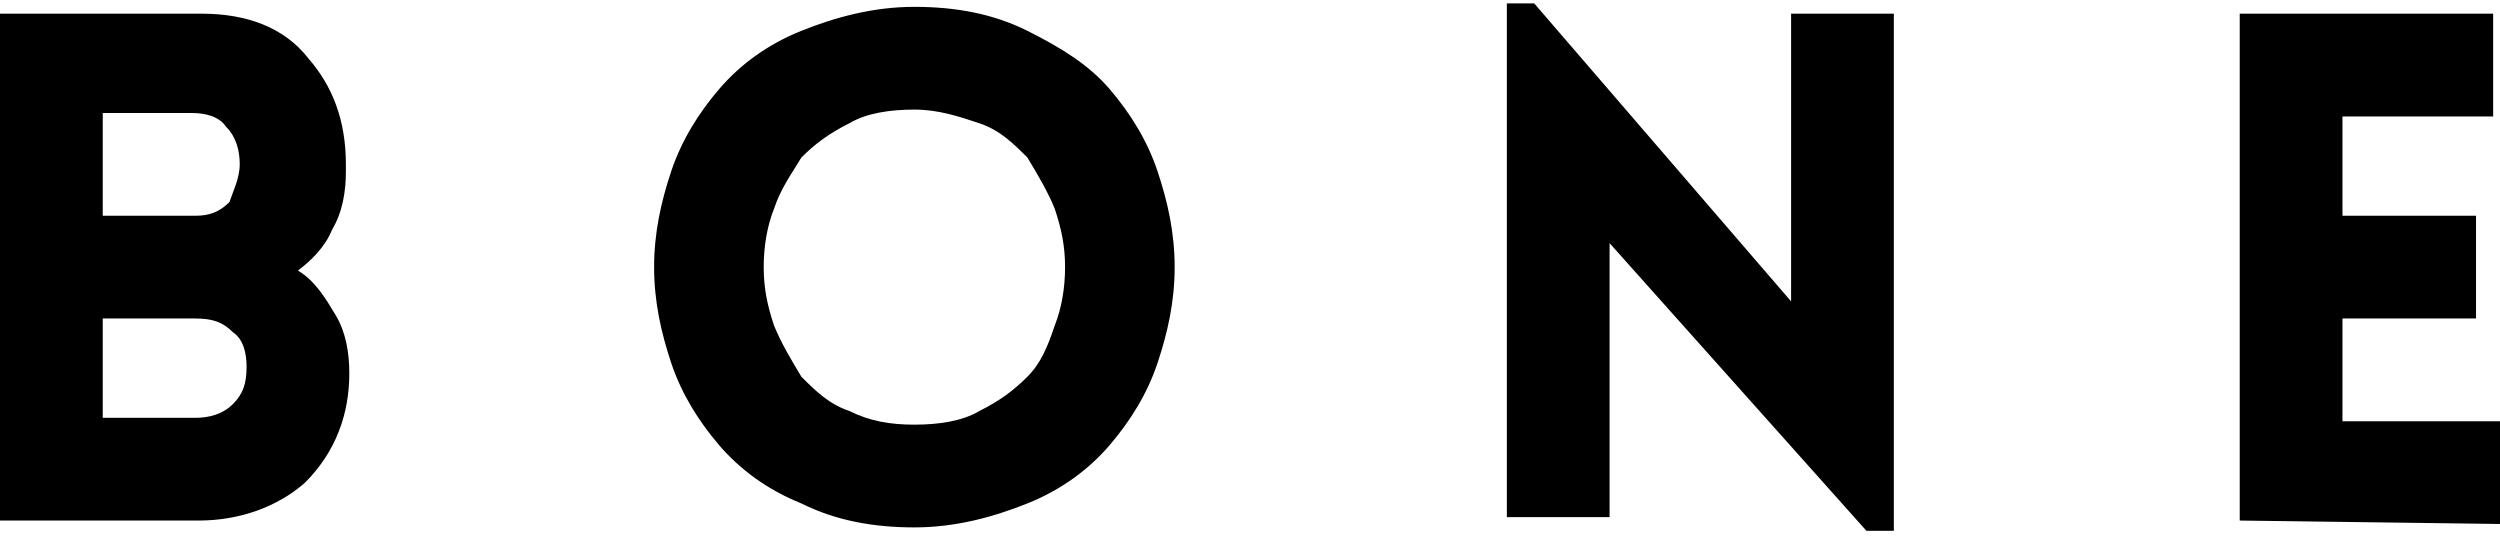
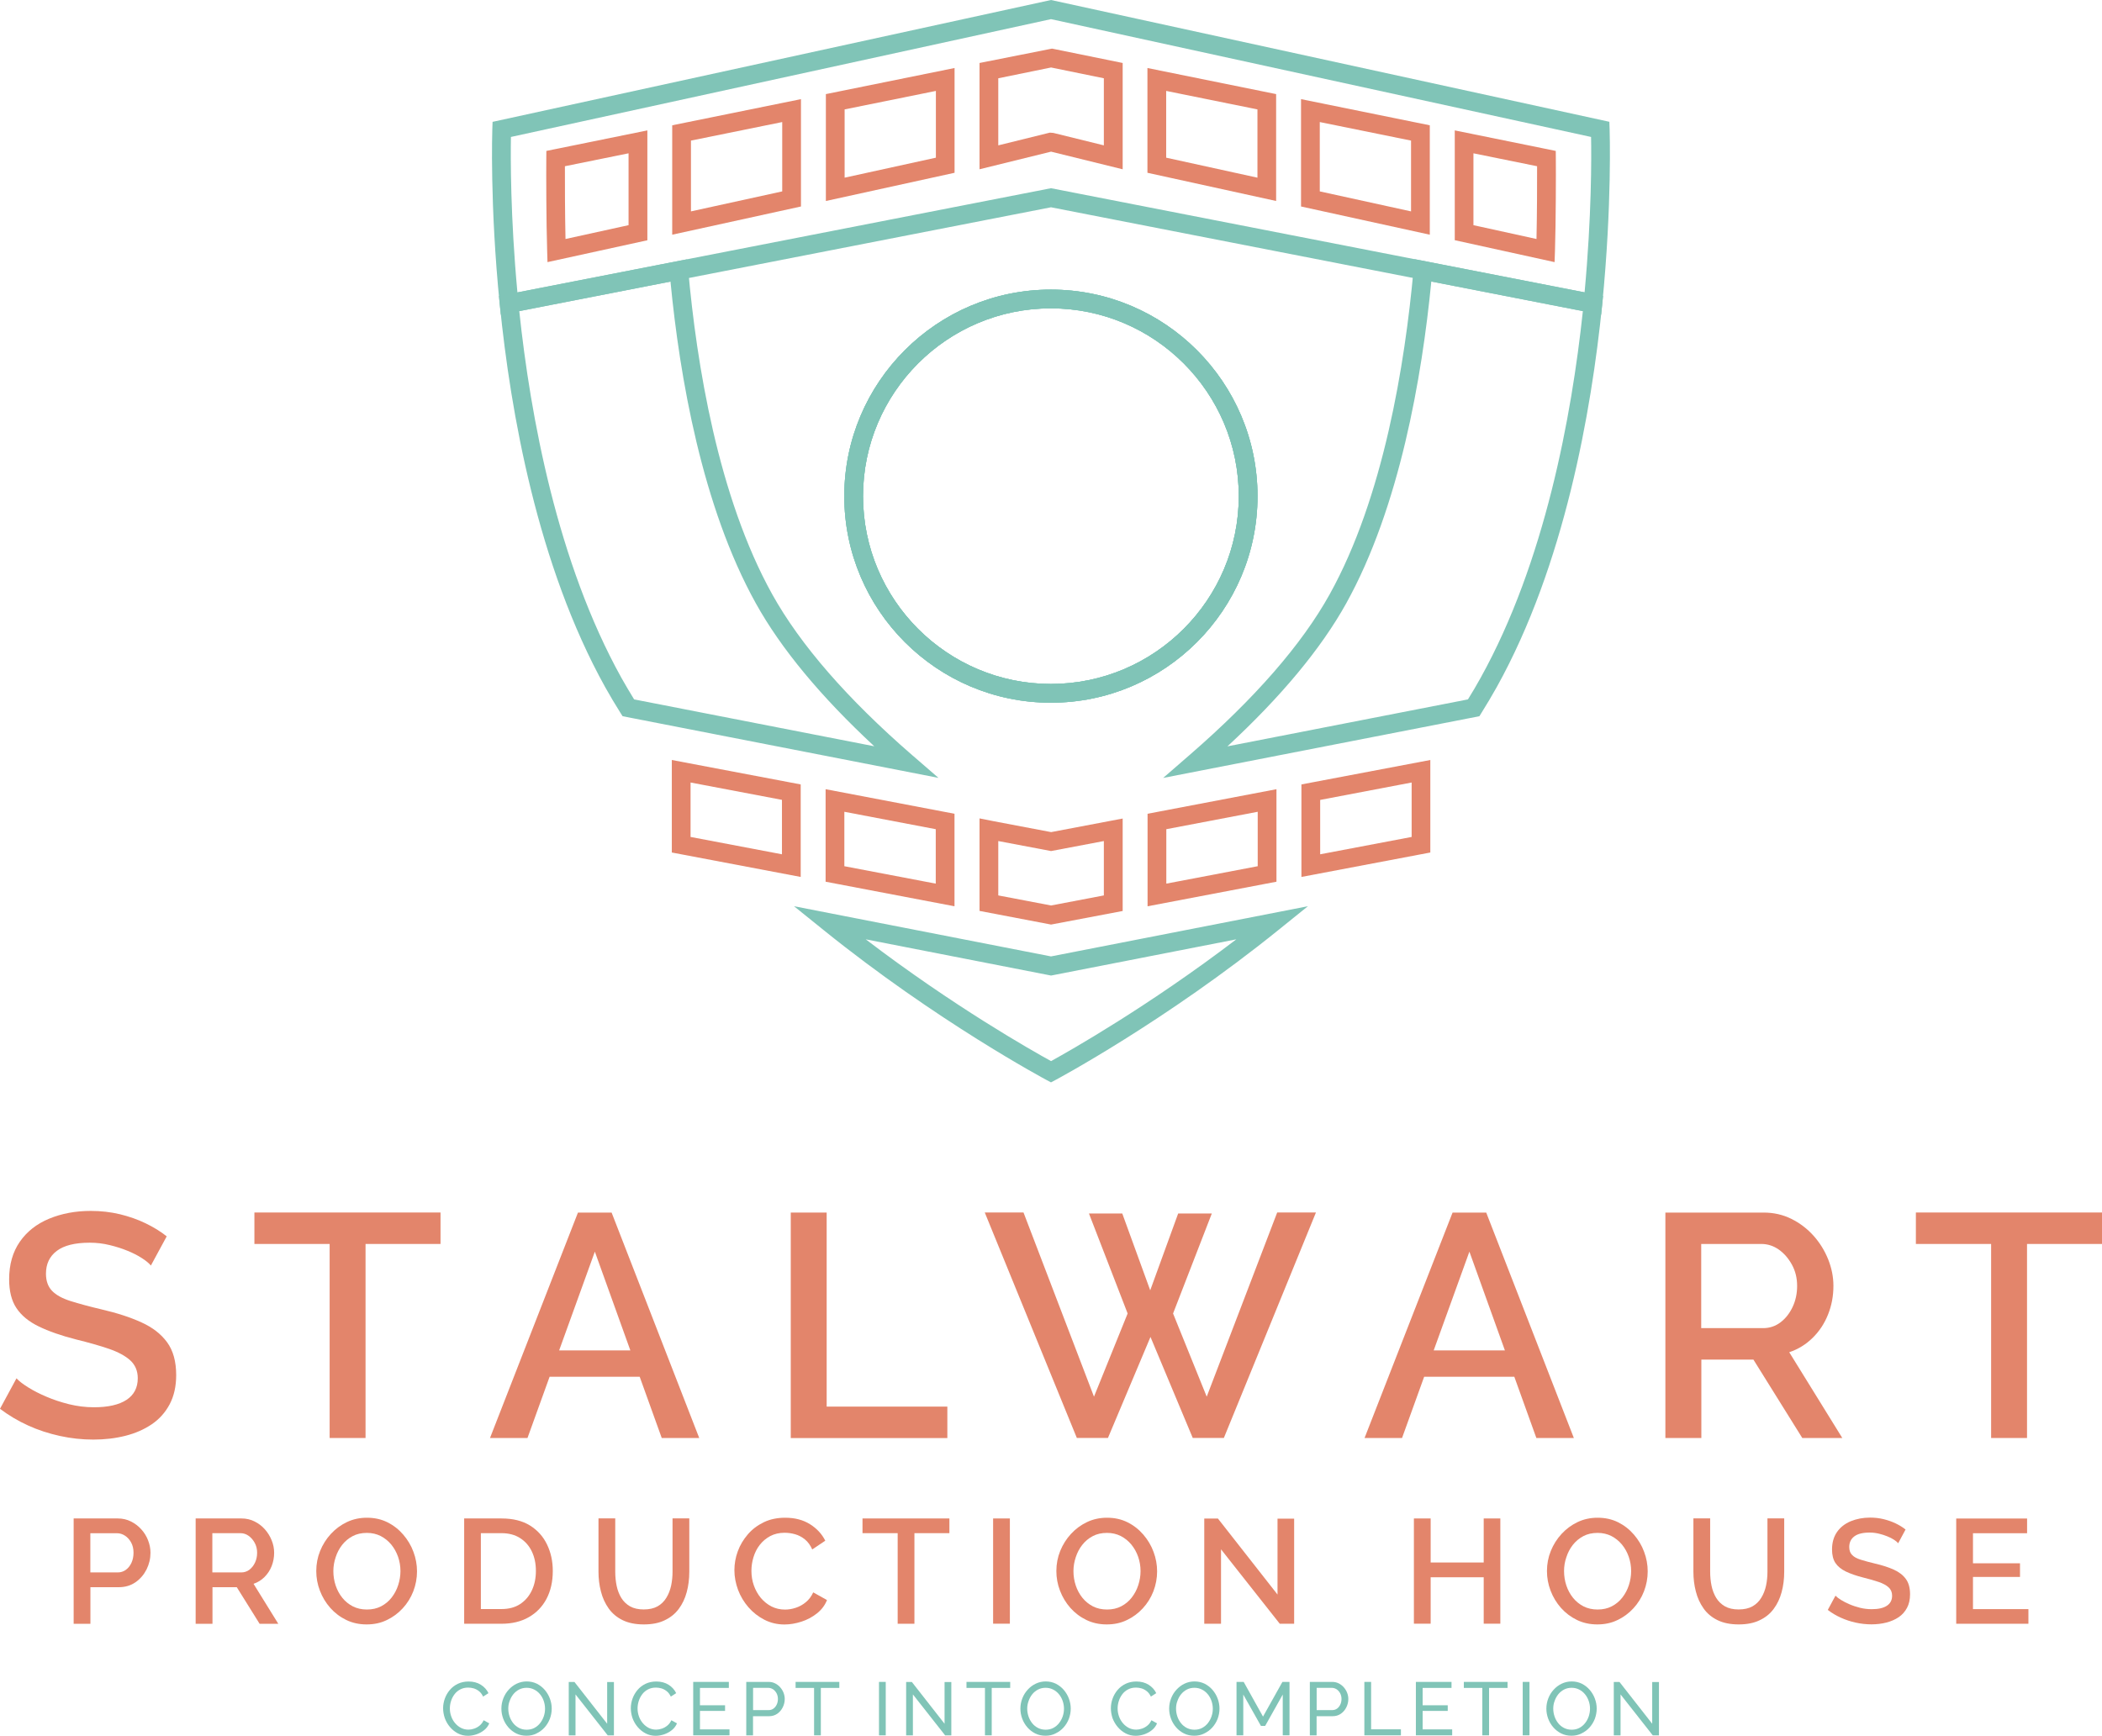
- <svg xmlns="http://www.w3.org/2000/svg" version="1.1" id="Layer_1" x="0px" y="0px" viewBox="0 0 73 15.8" style="enable-background:new 0 0 73 15.8;" xml:space="preserve">
+ <svg xmlns="http://www.w3.org/2000/svg" version="1.1" id="Layer_1" x="0px" y="0px" viewBox="0 0 317.36 262.1" style="enable-background:new 0 0 317.36 262.1;" xml:space="preserve">
  <style type="text/css">
- 	.st0{fill-opacity:0;}
- 	.st1{fill:#000;}
+ 	.st0{fill:#26294C;}
+ 	.st1{fill:#FEB400;}
+ 	.st2{fill:#98C100;}
+ 	.st3{fill:#46BABA;}
+ 	.st4{fill:#E3856B;}
+ 	.st5{fill:#80C4B7;}
</style>
-   <path class="st0" d="M0-17.2h73v50H0V-17.2z" />
-   <path class="st1" d="M0,15.2V0.4h5.9c1.3,0,2.4,0.4,3.1,1.3c0.7,0.8,1.1,1.8,1.1,3.1V5c0,0.6-0.1,1.2-0.4,1.7  c-0.2,0.5-0.6,0.9-1,1.2c0.5,0.3,0.8,0.8,1.1,1.3s0.4,1.1,0.4,1.7c0,1.2-0.4,2.3-1.3,3.2c-0.8,0.7-1.9,1.1-3.1,1.1H0z M3,6.3h2.7  c0.4,0,0.7-0.1,1-0.4C6.8,5.6,7,5.2,7,4.8S6.9,4,6.6,3.7C6.4,3.4,6,3.3,5.6,3.3H3V6.3z M3,12.2h2.7c0.4,0,0.8-0.1,1.1-0.4  s0.4-0.6,0.4-1.1c0-0.4-0.1-0.8-0.4-1C6.5,9.4,6.2,9.3,5.7,9.3H3V12.2z M19.6,10.6c-0.3-0.9-0.5-1.8-0.5-2.8s0.2-1.9,0.5-2.8  s0.8-1.7,1.4-2.4c0.6-0.7,1.4-1.3,2.4-1.7c1-0.4,2.1-0.7,3.3-0.7c1.2,0,2.3,0.2,3.3,0.7s1.8,1,2.4,1.7C33,3.3,33.5,4.1,33.8,5  c0.3,0.9,0.5,1.8,0.5,2.8s-0.2,1.9-0.5,2.8S33,12.3,32.4,13c-0.6,0.7-1.4,1.3-2.4,1.7c-1,0.4-2.1,0.7-3.3,0.7  c-1.2,0-2.3-0.2-3.3-0.7c-1-0.4-1.8-1-2.4-1.7S19.9,11.5,19.6,10.6z M22.6,6.1c-0.2,0.5-0.3,1.1-0.3,1.7s0.1,1.1,0.3,1.7  c0.2,0.5,0.5,1,0.8,1.5c0.4,0.4,0.8,0.8,1.4,1c0.6,0.3,1.2,0.4,1.9,0.4s1.4-0.1,1.9-0.4c0.6-0.3,1-0.6,1.4-1s0.6-0.9,0.8-1.5  C31,9,31.1,8.4,31.1,7.8S31,6.7,30.8,6.1c-0.2-0.5-0.5-1-0.8-1.5c-0.4-0.4-0.8-0.8-1.4-1s-1.2-0.4-1.9-0.4s-1.4,0.1-1.9,0.4  c-0.6,0.3-1,0.6-1.4,1C23.1,5.1,22.8,5.5,22.6,6.1z M44,15.2V0.1h0.8l7.5,8.7V0.4h3v15.1h-0.8L47,7.1v8h-3V15.2z M65.4,15.2V0.4h7.4  v3h-4.4v2.9h3.9v3h-3.9v3H73v3L65.4,15.2L65.4,15.2z" />
+   <g>
+     <g>
+       <g>
+         <g>
+           <path class="st4" d="M158.69,139.61l-10.8-2.06v-13.97l2.22,0.44l8.59,1.63l10.8-2.05v13.96L158.69,139.61z M150.72,135.21      l7.97,1.52l7.97-1.52v-8.21l-7.97,1.51l-7.97-1.51V135.21z" />
+         </g>
+         <g>
+           <path class="st5" d="M158.66,106.11c-17.2,0-31.19-13.99-31.19-31.19s13.99-31.19,31.19-31.19c17.2,0,31.2,13.99,31.2,31.19      S175.87,106.11,158.66,106.11z M158.66,46.56c-15.64,0-28.36,12.72-28.36,28.36s12.72,28.36,28.36,28.36      c15.64,0,28.37-12.72,28.37-28.36S174.31,46.56,158.66,46.56z" />
+         </g>
+         <g>
+           <path class="st5" d="M158.66,106.11c-17.2,0-31.19-13.99-31.19-31.19s13.99-31.19,31.19-31.19c17.2,0,31.2,13.99,31.2,31.19      S175.87,106.11,158.66,106.11z M158.66,46.56c-15.64,0-28.36,12.72-28.36,28.36s12.72,28.36,28.36,28.36      c15.64,0,28.37-12.72,28.37-28.36S174.31,46.56,158.66,46.56z" />
+         </g>
+         <g>
+           <path class="st5" d="M241.75,47.52L158.68,31.3L75.61,47.52l-0.16-1.54c-1.52-15.15-1.12-26.38-1.12-26.49l0.04-1.09L158.68,0      l84.3,18.39l0.04,1.1c0,0.11,0.39,11.34-1.12,26.49L241.75,47.52z M77.14,20.68c-0.05,3.01-0.09,11.96,0.98,23.47l80.56-15.73      l80.56,15.73c1.07-11.51,1.04-20.46,0.98-23.47L158.68,2.89L77.14,20.68z" />
+         </g>
+         <g>
+           <g>
+             <path class="st4" d="M82.66,39.58l-0.05-1.7c-0.14-4.32-0.15-11.83-0.13-13.95l0.01-1.14l15.25-3.1v16.59L82.66,39.58z        M85.29,25.1c-0.01,2.52,0.01,7.34,0.09,10.99L94.9,34V23.15L85.29,25.1z" />
+           </g>
+           <g>
+             <path class="st4" d="M101.49,35.44V18.92l19.44-3.95v16.21L101.49,35.44z M104.32,21.23v10.69l13.78-3.02V18.43L104.32,21.23z" />
+           </g>
+           <g>
+             <path class="st4" d="M124.69,30.35V14.21l19.43-3.94v15.82L124.69,30.35z M127.52,16.52v10.31l13.78-3.02V13.73L127.52,16.52z" />
+           </g>
+           <g>
+             <path class="st4" d="M169.49,25.56l-10.8-2.66l-10.8,2.66V9.51l10.94-2.17l0.16,0.03l10.51,2.14V25.56z M158.5,20.03l0.53,0.04       l7.63,1.88V11.82l-7.97-1.63l-7.97,1.63v10.13L158.5,20.03z" />
+           </g>
+         </g>
+         <g>
+           <g>
+             <path class="st4" d="M234.71,39.58l-15.07-3.31V19.69l15.25,3.1l0.01,1.14c0.02,2.11,0.01,9.59-0.13,13.95L234.71,39.58z        M222.46,34l9.52,2.09c0.08-3.67,0.1-8.47,0.09-10.99l-9.61-1.95V34z" />
+           </g>
+           <g>
+             <path class="st4" d="M215.87,35.44l-19.44-4.26V14.97l19.44,3.95V35.44z M199.26,28.9l13.78,3.02V21.23l-13.78-2.8V28.9z" />
+           </g>
+           <g>
+             <path class="st4" d="M192.67,30.35l-19.43-4.26V10.27l19.43,3.94V30.35z M176.07,23.81l13.78,3.02V16.52l-13.78-2.79V23.81z" />
+           </g>
+         </g>
+         <g>
+           <path class="st5" d="M158.66,106.11c-17.2,0-31.19-13.99-31.19-31.19s13.99-31.19,31.19-31.19c17.2,0,31.2,13.99,31.2,31.19      S175.87,106.11,158.66,106.11z M158.66,46.56c-15.64,0-28.36,12.72-28.36,28.36s12.72,28.36,28.36,28.36      c15.64,0,28.37-12.72,28.37-28.36S174.31,46.56,158.66,46.56z" />
+         </g>
+         <g>
+           <path class="st4" d="M120.89,132.42l-19.46-3.69v-13.97l19.46,3.69V132.42z M104.26,126.38l13.8,2.62v-8.22l-13.8-2.62V126.38z" />
+         </g>
+         <g>
+           <path class="st5" d="M141.69,117.46L94,108.15l-0.33-0.52c-0.79-1.25-1.56-2.55-2.3-3.87c-10.22-18.39-14.3-41.57-15.91-57.78      l-0.13-1.28l28.43-5.55l0.14,1.56c1.27,14.24,4.51,34.3,12.69,49.03c4.24,7.62,11.33,15.78,21.1,24.26L141.69,117.46z       M95.74,105.61l36.26,7.08c-8.06-7.48-14.07-14.72-17.88-21.58c-8.13-14.63-11.5-34.2-12.89-48.59l-22.83,4.46      c1.68,15.87,5.72,37.92,15.44,55.41C94.46,103.48,95.09,104.56,95.74,105.61z" />
+         </g>
+         <g>
+           <path class="st4" d="M144.11,136.85l-19.46-3.71v-13.97l19.46,3.71V136.85z M127.48,130.8l13.8,2.63v-8.22l-13.8-2.63V130.8z" />
+         </g>
+         <g>
+           <path class="st4" d="M173.26,136.85v-13.97l19.46-3.71v13.97L173.26,136.85z M176.09,125.21v8.22l13.8-2.63v-8.22L176.09,125.21      z" />
+         </g>
+         <g>
+           <path class="st5" d="M158.68,163.44l-0.66-0.35c-0.16-0.09-16.57-8.84-33.7-22.67l-4.44-3.58l38.8,7.58l38.79-7.58l-4.44,3.58      c-17.13,13.83-33.52,22.58-33.69,22.67L158.68,163.44z M130.71,141.84c13.22,10.09,25.1,16.81,27.98,18.39      c2.88-1.59,14.75-8.31,27.97-18.39l-27.97,5.47L130.71,141.84z" />
+         </g>
+         <g>
+           <path class="st4" d="M196.49,132.42v-13.97l19.46-3.69v13.97L196.49,132.42z M199.32,120.79V129l13.81-2.62v-8.22L199.32,120.79      z" />
+         </g>
+         <g>
+           <path class="st5" d="M175.61,117.47l4-3.47c9.82-8.52,16.94-16.68,21.15-24.27c8.12-14.62,11.36-34.74,12.66-49.04l0.14-1.56      l28.47,5.56l-0.13,1.28c-1.63,16.21-5.71,39.4-15.92,57.78c-0.74,1.33-1.52,2.63-2.3,3.88l-0.32,0.52L175.61,117.47z       M216.1,42.51c-1.41,14.45-4.79,34.07-12.85,48.6c-3.8,6.84-9.82,14.08-17.93,21.59l36.31-7.09c0.65-1.04,1.29-2.13,1.9-3.23      c9.71-17.48,13.76-39.53,15.45-55.4L216.1,42.51z" />
+         </g>
+       </g>
+     </g>
+     <g>
+       <g>
+         <g>
+           <path class="st4" d="M22.78,191.1c-0.29-0.35-0.74-0.73-1.37-1.13c-0.62-0.4-1.34-0.77-2.16-1.1c-0.82-0.34-1.71-0.62-2.69-0.86      c-0.98-0.24-1.97-0.36-3-0.36c-2.24,0-3.9,0.41-4.99,1.24c-1.09,0.83-1.63,1.97-1.63,3.44c0,1.08,0.3,1.94,0.91,2.58      c0.61,0.64,1.54,1.15,2.8,1.55c1.26,0.4,2.82,0.82,4.68,1.26c2.33,0.54,4.34,1.19,6.02,1.96c1.68,0.76,2.97,1.76,3.88,3.01      c0.91,1.24,1.37,2.89,1.37,4.96c0,1.69-0.33,3.15-0.98,4.39c-0.66,1.24-1.56,2.25-2.71,3.03c-1.15,0.78-2.48,1.36-3.98,1.74      c-1.5,0.38-3.12,0.57-4.84,0.57c-1.69,0-3.38-0.18-5.06-0.55c-1.68-0.37-3.28-0.89-4.79-1.58c-1.52-0.69-2.93-1.53-4.24-2.52      l2.49-4.6c0.38,0.42,0.97,0.87,1.77,1.37c0.8,0.5,1.72,0.97,2.76,1.41c1.04,0.45,2.17,0.82,3.4,1.13      c1.23,0.3,2.48,0.46,3.76,0.46c2.14,0,3.78-0.37,4.92-1.12c1.13-0.74,1.7-1.83,1.7-3.26c0-1.11-0.38-2.01-1.13-2.7      c-0.75-0.68-1.82-1.26-3.21-1.74c-1.39-0.48-3.06-0.95-5.01-1.43c-2.24-0.57-4.11-1.23-5.61-1.96c-1.5-0.73-2.62-1.65-3.36-2.77      c-0.74-1.11-1.1-2.56-1.1-4.35c0-2.23,0.54-4.11,1.61-5.66c1.07-1.54,2.55-2.71,4.44-3.49c1.89-0.78,3.98-1.17,6.28-1.17      c1.53,0,3,0.17,4.39,0.5c1.39,0.34,2.69,0.79,3.88,1.37c1.2,0.58,2.26,1.23,3.19,1.97L22.78,191.1z" />
+           <path class="st4" d="M66.5,187.84H55.19v29.3h-5.42v-29.3H38.41v-4.75h28.1V187.84z" />
+           <path class="st4" d="M87.26,183.1h5.08l13.23,34.04h-5.66l-3.33-9.25H82.98l-3.34,9.25h-5.66L87.26,183.1z M95.17,203.91      L89.81,189l-5.39,14.91H95.17z" />
+           <path class="st4" d="M119.39,217.14V183.1h5.42v29.3h18.22v4.75H119.39z" />
+           <path class="st4" d="M164.41,183.24h5.03l4.22,11.6l4.22-11.6h5.08l-5.85,15.1l5.08,12.56l10.64-27.81h5.85l-13.9,34.04h-4.7      l-6.38-15.25l-6.42,15.25h-4.7l-13.9-34.04h5.85l10.64,27.81l5.08-12.56L164.41,183.24z" />
+           <path class="st4" d="M219.31,183.1h5.08l13.23,34.04h-5.66l-3.33-9.25h-13.61l-3.34,9.25h-5.66L219.31,183.1z M227.21,203.91      L221.85,189l-5.39,14.91H227.21z" />
+           <path class="st4" d="M251.44,217.14V183.1h14.82c1.53,0,2.94,0.32,4.22,0.96c1.28,0.64,2.39,1.49,3.33,2.54      c0.94,1.05,1.68,2.25,2.21,3.57c0.53,1.33,0.79,2.66,0.79,4c0,1.53-0.27,2.98-0.82,4.34c-0.54,1.36-1.32,2.53-2.33,3.52      c-1.01,0.99-2.18,1.71-3.52,2.16l8.01,12.95h-6.04l-7.38-11.84h-7.86v11.84H251.44z M256.85,200.55h9.35      c0.99,0,1.87-0.3,2.64-0.89c0.77-0.59,1.37-1.37,1.82-2.33s0.67-2.01,0.67-3.16c0-1.18-0.26-2.25-0.79-3.21      s-1.19-1.72-1.99-2.28c-0.8-0.56-1.68-0.84-2.64-0.84h-9.06V200.55z" />
+           <path class="st4" d="M317.36,187.84h-11.32v29.3h-5.42v-29.3h-11.36v-4.75h28.1V187.84z" />
+         </g>
+         <g>
+           <path class="st4" d="M11.12,245.18v-15.89h6.67c0.72,0,1.37,0.15,1.97,0.45c0.6,0.3,1.12,0.69,1.57,1.19      c0.45,0.49,0.79,1.05,1.03,1.67c0.24,0.62,0.36,1.24,0.36,1.87c0,0.88-0.2,1.72-0.59,2.51c-0.4,0.79-0.95,1.44-1.67,1.94      c-0.72,0.5-1.56,0.75-2.53,0.75h-4.28v5.53H11.12z M13.65,237.44h4.12c0.46,0,0.87-0.13,1.23-0.39      c0.36-0.26,0.64-0.62,0.85-1.07c0.21-0.46,0.31-0.97,0.31-1.53c0-0.58-0.12-1.09-0.36-1.53c-0.24-0.44-0.55-0.78-0.93-1.03      c-0.38-0.25-0.79-0.37-1.22-0.37h-4.01V237.44z" />
+           <path class="st4" d="M29.54,245.18v-15.89h6.92c0.72,0,1.37,0.15,1.97,0.45c0.6,0.3,1.12,0.69,1.56,1.19      c0.44,0.49,0.78,1.05,1.03,1.67c0.25,0.62,0.37,1.24,0.37,1.87c0,0.72-0.13,1.39-0.38,2.03c-0.25,0.63-0.62,1.18-1.09,1.65      c-0.47,0.46-1.02,0.8-1.64,1.01l3.74,6.04h-2.82l-3.45-5.53h-3.67v5.53H29.54z M32.07,237.44h4.36c0.46,0,0.87-0.14,1.23-0.41      c0.36-0.28,0.64-0.64,0.85-1.09c0.21-0.45,0.31-0.94,0.31-1.48c0-0.55-0.12-1.05-0.37-1.5c-0.25-0.45-0.56-0.8-0.93-1.06      c-0.37-0.26-0.78-0.39-1.23-0.39h-4.23V237.44z" />
+           <path class="st4" d="M55.35,245.29c-1.12,0-2.14-0.22-3.07-0.67c-0.93-0.45-1.73-1.06-2.41-1.82c-0.68-0.77-1.2-1.63-1.57-2.6      c-0.37-0.96-0.55-1.95-0.55-2.97c0-1.06,0.19-2.07,0.58-3.03c0.39-0.96,0.93-1.82,1.62-2.57c0.69-0.75,1.5-1.35,2.42-1.79      c0.92-0.44,1.93-0.66,3.03-0.66c1.15,0,2.18,0.23,3.1,0.69c0.92,0.46,1.71,1.08,2.38,1.86c0.67,0.78,1.19,1.64,1.54,2.6      c0.36,0.96,0.54,1.94,0.54,2.95c0,1.04-0.19,2.05-0.56,3.01c-0.37,0.96-0.91,1.82-1.6,2.57c-0.69,0.75-1.5,1.35-2.42,1.78      C57.48,245.08,56.47,245.29,55.35,245.29z M50.33,237.24c0,0.76,0.12,1.49,0.35,2.18c0.23,0.69,0.57,1.31,1.01,1.86      c0.44,0.54,0.97,0.97,1.59,1.29c0.62,0.31,1.32,0.47,2.12,0.47c0.81,0,1.52-0.16,2.15-0.49c0.63-0.33,1.16-0.77,1.59-1.33      c0.43-0.56,0.76-1.18,0.98-1.87c0.22-0.69,0.34-1.39,0.34-2.1c0-0.76-0.12-1.48-0.36-2.17c-0.24-0.69-0.58-1.3-1.03-1.85      c-0.45-0.54-0.98-0.97-1.6-1.29c-0.62-0.31-1.31-0.47-2.07-0.47c-0.82,0-1.54,0.16-2.16,0.49c-0.62,0.33-1.15,0.77-1.58,1.32      c-0.43,0.55-0.76,1.17-0.98,1.86C50.45,235.82,50.33,236.52,50.33,237.24z" />
+           <path class="st4" d="M70.08,245.18v-15.89h5.64c1.72,0,3.14,0.35,4.29,1.06c1.14,0.71,2,1.66,2.58,2.87      c0.58,1.2,0.87,2.53,0.87,4c0,1.61-0.32,3.01-0.95,4.21c-0.63,1.19-1.53,2.12-2.7,2.78c-1.16,0.66-2.53,0.98-4.1,0.98H70.08z       M80.91,237.21c0-1.12-0.21-2.1-0.62-2.95c-0.41-0.85-1-1.52-1.77-2.01c-0.77-0.49-1.71-0.74-2.81-0.74h-3.11v11.46h3.11      c1.12,0,2.06-0.25,2.83-0.76c0.77-0.51,1.35-1.19,1.76-2.06C80.71,239.28,80.91,238.3,80.91,237.21z" />
+           <path class="st4" d="M97.2,245.29c-1.27,0-2.34-0.22-3.21-0.65c-0.87-0.43-1.57-1.02-2.1-1.77c-0.53-0.75-0.92-1.6-1.16-2.55      c-0.25-0.95-0.37-1.95-0.37-2.98v-8.06h2.53v8.06c0,0.73,0.07,1.44,0.21,2.12c0.14,0.68,0.38,1.29,0.7,1.82      c0.33,0.54,0.77,0.96,1.32,1.28c0.55,0.31,1.24,0.47,2.06,0.47c0.85,0,1.55-0.16,2.1-0.47c0.55-0.31,1-0.75,1.33-1.3      c0.34-0.55,0.57-1.16,0.72-1.84c0.14-0.67,0.21-1.37,0.21-2.08v-8.06h2.53v8.06c0,1.09-0.13,2.12-0.39,3.08      c-0.26,0.96-0.66,1.81-1.21,2.54c-0.55,0.73-1.25,1.3-2.13,1.71C99.48,245.09,98.43,245.29,97.2,245.29z" />
+           <path class="st4" d="M110.88,237.1c0-0.97,0.17-1.92,0.51-2.85c0.34-0.93,0.85-1.78,1.51-2.55c0.66-0.77,1.47-1.38,2.42-1.84      c0.95-0.46,2.03-0.68,3.23-0.68c1.45,0,2.69,0.32,3.73,0.97s1.81,1.48,2.32,2.5l-1.97,1.32c-0.28-0.64-0.65-1.15-1.11-1.52      c-0.46-0.37-0.95-0.63-1.49-0.78c-0.54-0.15-1.06-0.22-1.57-0.22c-0.82,0-1.54,0.17-2.17,0.5c-0.63,0.34-1.15,0.78-1.58,1.33      c-0.43,0.55-0.74,1.17-0.95,1.86c-0.21,0.69-0.31,1.37-0.31,2.06c0,0.78,0.12,1.51,0.37,2.22c0.25,0.7,0.6,1.32,1.05,1.87      c0.46,0.54,0.99,0.97,1.61,1.29c0.62,0.31,1.3,0.47,2.05,0.47c0.52,0,1.06-0.09,1.61-0.27c0.55-0.18,1.06-0.46,1.53-0.85      c0.47-0.39,0.84-0.88,1.11-1.48l2.08,1.16c-0.31,0.79-0.82,1.46-1.51,2.01c-0.69,0.55-1.47,0.97-2.34,1.25      c-0.87,0.28-1.72,0.43-2.57,0.43c-1.09,0-2.1-0.24-3.02-0.71s-1.73-1.1-2.41-1.88c-0.68-0.78-1.21-1.66-1.58-2.64      C111.07,239.09,110.88,238.1,110.88,237.1z" />
+           <path class="st4" d="M143.34,231.51h-5.28v13.68h-2.53v-13.68h-5.31v-2.22h13.12V231.51z" />
+           <path class="st4" d="M149.94,245.18v-15.89h2.53v15.89H149.94z" />
+           <path class="st4" d="M167.09,245.29c-1.12,0-2.14-0.22-3.07-0.67c-0.93-0.45-1.73-1.06-2.41-1.82c-0.68-0.77-1.2-1.63-1.57-2.6      c-0.37-0.96-0.55-1.95-0.55-2.97c0-1.06,0.19-2.07,0.58-3.03c0.39-0.96,0.93-1.82,1.62-2.57c0.69-0.75,1.5-1.35,2.42-1.79      c0.92-0.44,1.93-0.66,3.03-0.66c1.15,0,2.18,0.23,3.1,0.69c0.92,0.46,1.71,1.08,2.38,1.86c0.67,0.78,1.19,1.64,1.54,2.6      c0.36,0.96,0.54,1.94,0.54,2.95c0,1.04-0.19,2.05-0.56,3.01c-0.37,0.96-0.91,1.82-1.6,2.57c-0.69,0.75-1.5,1.35-2.42,1.78      C169.22,245.08,168.21,245.29,167.09,245.29z M162.07,237.24c0,0.76,0.12,1.49,0.35,2.18c0.23,0.69,0.57,1.31,1.01,1.86      c0.44,0.54,0.97,0.97,1.59,1.29c0.62,0.31,1.32,0.47,2.12,0.47c0.81,0,1.52-0.16,2.15-0.49c0.63-0.33,1.16-0.77,1.59-1.33      c0.43-0.56,0.76-1.18,0.98-1.87c0.22-0.69,0.34-1.39,0.34-2.1c0-0.76-0.12-1.48-0.36-2.17c-0.24-0.69-0.58-1.3-1.03-1.85      c-0.45-0.54-0.98-0.97-1.6-1.29c-0.62-0.31-1.31-0.47-2.07-0.47c-0.82,0-1.54,0.16-2.16,0.49c-0.62,0.33-1.15,0.77-1.58,1.32      c-0.43,0.55-0.76,1.17-0.98,1.86C162.19,235.82,162.07,236.52,162.07,237.24z" />
+           <path class="st4" d="M184.35,233.95v11.24h-2.53v-15.89h2.06l9,11.48v-11.46h2.51v15.87h-2.17L184.35,233.95z" />
+           <path class="st4" d="M226.52,229.29v15.89h-2.51v-7.01H216v7.01h-2.53v-15.89H216v6.65h8.01v-6.65H226.52z" />
+           <path class="st4" d="M241.16,245.29c-1.12,0-2.14-0.22-3.07-0.67c-0.93-0.45-1.73-1.06-2.41-1.82c-0.68-0.77-1.2-1.63-1.57-2.6      c-0.37-0.96-0.55-1.95-0.55-2.97c0-1.06,0.19-2.07,0.58-3.03c0.39-0.96,0.93-1.82,1.62-2.57c0.69-0.75,1.5-1.35,2.42-1.79      c0.92-0.44,1.93-0.66,3.03-0.66c1.15,0,2.18,0.23,3.1,0.69c0.92,0.46,1.71,1.08,2.38,1.86c0.67,0.78,1.19,1.64,1.54,2.6      c0.36,0.96,0.54,1.94,0.54,2.95c0,1.04-0.19,2.05-0.56,3.01c-0.37,0.96-0.91,1.82-1.6,2.57c-0.69,0.75-1.5,1.35-2.42,1.78      C243.29,245.08,242.27,245.29,241.16,245.29z M236.14,237.24c0,0.76,0.12,1.49,0.35,2.18s0.57,1.31,1.01,1.86      c0.44,0.54,0.97,0.97,1.59,1.29c0.62,0.31,1.32,0.47,2.12,0.47c0.81,0,1.52-0.16,2.15-0.49c0.63-0.33,1.16-0.77,1.59-1.33      c0.43-0.56,0.76-1.18,0.98-1.87c0.22-0.69,0.34-1.39,0.34-2.1c0-0.76-0.12-1.48-0.36-2.17c-0.24-0.69-0.58-1.3-1.03-1.85      c-0.45-0.54-0.98-0.97-1.6-1.29c-0.62-0.31-1.31-0.47-2.07-0.47c-0.82,0-1.54,0.16-2.16,0.49c-0.62,0.33-1.15,0.77-1.58,1.32      c-0.43,0.55-0.76,1.17-0.98,1.86C236.25,235.82,236.14,236.52,236.14,237.24z" />
+           <path class="st4" d="M262.51,245.29c-1.27,0-2.34-0.22-3.21-0.65c-0.87-0.43-1.58-1.02-2.1-1.77c-0.53-0.75-0.92-1.6-1.16-2.55      c-0.25-0.95-0.37-1.95-0.37-2.98v-8.06h2.53v8.06c0,0.73,0.07,1.44,0.21,2.12c0.14,0.68,0.38,1.29,0.7,1.82      c0.33,0.54,0.77,0.96,1.32,1.28c0.55,0.31,1.24,0.47,2.06,0.47c0.85,0,1.55-0.16,2.1-0.47c0.55-0.31,1-0.75,1.33-1.3      c0.34-0.55,0.57-1.16,0.72-1.84c0.14-0.67,0.21-1.37,0.21-2.08v-8.06h2.53v8.06c0,1.09-0.13,2.12-0.39,3.08      c-0.26,0.96-0.66,1.81-1.21,2.54c-0.54,0.73-1.25,1.3-2.13,1.71C264.78,245.09,263.73,245.29,262.51,245.29z" />
+           <path class="st4" d="M286.59,233.03c-0.13-0.16-0.35-0.34-0.64-0.53c-0.29-0.19-0.63-0.36-1.01-0.51      c-0.38-0.16-0.8-0.29-1.25-0.4c-0.46-0.11-0.92-0.17-1.4-0.17c-1.04,0-1.82,0.19-2.33,0.58c-0.51,0.39-0.76,0.92-0.76,1.6      c0,0.51,0.14,0.91,0.43,1.2c0.28,0.3,0.72,0.54,1.31,0.72c0.59,0.19,1.32,0.38,2.18,0.59c1.09,0.25,2.03,0.56,2.81,0.91      c0.78,0.36,1.39,0.82,1.81,1.4c0.43,0.58,0.64,1.35,0.64,2.32c0,0.79-0.15,1.47-0.46,2.05c-0.31,0.58-0.73,1.05-1.26,1.41      c-0.54,0.36-1.16,0.63-1.86,0.81c-0.7,0.18-1.46,0.27-2.26,0.27c-0.79,0-1.58-0.09-2.36-0.26c-0.78-0.17-1.53-0.42-2.24-0.74      c-0.71-0.32-1.37-0.71-1.98-1.18l1.16-2.15c0.18,0.19,0.46,0.41,0.83,0.64c0.37,0.23,0.8,0.45,1.29,0.66      c0.48,0.21,1.01,0.38,1.59,0.53c0.57,0.14,1.16,0.21,1.76,0.21c1,0,1.76-0.17,2.29-0.52c0.53-0.35,0.79-0.85,0.79-1.52      c0-0.52-0.18-0.94-0.53-1.26c-0.35-0.32-0.85-0.59-1.5-0.81c-0.65-0.22-1.43-0.45-2.34-0.67c-1.05-0.27-1.92-0.57-2.62-0.91      c-0.7-0.34-1.22-0.77-1.57-1.29c-0.34-0.52-0.51-1.2-0.51-2.03c0-1.04,0.25-1.92,0.75-2.64c0.5-0.72,1.19-1.26,2.07-1.63      c0.88-0.36,1.86-0.55,2.93-0.55c0.72,0,1.4,0.08,2.05,0.24c0.65,0.16,1.25,0.37,1.81,0.64c0.56,0.27,1.06,0.57,1.49,0.92      L286.59,233.03z" />
+           <path class="st4" d="M306.25,242.97v2.22h-10.9v-15.89h10.7v2.22h-8.17v4.54h7.1v2.06h-7.1v4.86H306.25z" />
+         </g>
+       </g>
+     </g>
+     <g>
+       <path class="st5" d="M66.9,257.94c0-0.49,0.09-0.98,0.26-1.45c0.17-0.47,0.42-0.91,0.75-1.3c0.33-0.39,0.73-0.7,1.21-0.93    c0.48-0.23,1.02-0.35,1.63-0.35c0.72,0,1.34,0.17,1.85,0.49c0.52,0.33,0.9,0.75,1.15,1.27l-0.81,0.52    c-0.16-0.34-0.36-0.61-0.61-0.81c-0.25-0.2-0.51-0.34-0.8-0.43c-0.28-0.08-0.56-0.12-0.84-0.12c-0.45,0-0.84,0.09-1.19,0.27    c-0.34,0.18-0.64,0.42-0.87,0.73c-0.23,0.3-0.41,0.64-0.53,1.02c-0.12,0.37-0.18,0.75-0.18,1.13c0,0.42,0.07,0.82,0.21,1.21    c0.14,0.39,0.34,0.73,0.59,1.02c0.25,0.3,0.55,0.53,0.89,0.71c0.34,0.17,0.71,0.26,1.11,0.26c0.28,0,0.57-0.05,0.86-0.15    c0.3-0.1,0.57-0.25,0.83-0.46c0.26-0.21,0.46-0.48,0.61-0.81l0.85,0.47c-0.17,0.4-0.42,0.74-0.77,1.02    c-0.35,0.28-0.74,0.49-1.17,0.64c-0.43,0.14-0.85,0.22-1.27,0.22c-0.55,0-1.06-0.12-1.52-0.36c-0.46-0.24-0.86-0.56-1.2-0.96    c-0.34-0.4-0.6-0.85-0.78-1.34C66.99,258.95,66.9,258.45,66.9,257.94z" />
+       <path class="st5" d="M79.5,262.1c-0.57,0-1.08-0.11-1.55-0.34c-0.46-0.23-0.86-0.54-1.2-0.93c-0.34-0.39-0.6-0.83-0.78-1.32    c-0.18-0.49-0.27-0.99-0.27-1.51c0-0.54,0.1-1.05,0.29-1.54c0.19-0.49,0.46-0.93,0.81-1.31c0.34-0.38,0.75-0.69,1.21-0.91    c0.46-0.22,0.97-0.34,1.51-0.34c0.57,0,1.08,0.12,1.55,0.35c0.46,0.24,0.86,0.55,1.19,0.94s0.59,0.83,0.77,1.32    c0.18,0.49,0.27,0.98,0.27,1.49c0,0.54-0.1,1.05-0.28,1.54c-0.19,0.49-0.46,0.93-0.8,1.31c-0.34,0.38-0.75,0.68-1.21,0.9    C80.55,261.99,80.05,262.1,79.5,262.1z M76.74,258.01c0,0.41,0.07,0.81,0.2,1.19c0.13,0.38,0.32,0.72,0.56,1.02    c0.24,0.3,0.53,0.53,0.88,0.71s0.72,0.26,1.14,0.26c0.43,0,0.82-0.09,1.16-0.27c0.34-0.18,0.63-0.42,0.87-0.73    s0.42-0.64,0.55-1.02c0.13-0.38,0.19-0.76,0.19-1.15c0-0.41-0.07-0.8-0.2-1.18c-0.13-0.38-0.32-0.72-0.57-1.02    c-0.25-0.3-0.54-0.53-0.88-0.7c-0.34-0.17-0.71-0.26-1.12-0.26c-0.43,0-0.82,0.09-1.16,0.27c-0.34,0.18-0.63,0.42-0.87,0.72    c-0.24,0.3-0.42,0.64-0.55,1.02C76.8,257.23,76.74,257.61,76.74,258.01z" />
+       <path class="st5" d="M86.89,255.86v6.19h-1.02v-8.07h0.86l4.94,6.31v-6.3h1.02v8.06h-0.93L86.89,255.86z" />
+       <path class="st5" d="M95.24,257.94c0-0.49,0.09-0.98,0.26-1.45c0.17-0.47,0.42-0.91,0.75-1.3c0.33-0.39,0.73-0.7,1.21-0.93    c0.48-0.23,1.02-0.35,1.63-0.35c0.72,0,1.34,0.17,1.85,0.49c0.52,0.33,0.9,0.75,1.15,1.27l-0.81,0.52    c-0.16-0.34-0.36-0.61-0.61-0.81c-0.25-0.2-0.51-0.34-0.8-0.43c-0.28-0.08-0.56-0.12-0.84-0.12c-0.45,0-0.84,0.09-1.19,0.27    c-0.34,0.18-0.64,0.42-0.87,0.73c-0.23,0.3-0.41,0.64-0.53,1.02c-0.12,0.37-0.18,0.75-0.18,1.13c0,0.42,0.07,0.82,0.21,1.21    c0.14,0.39,0.34,0.73,0.59,1.02c0.25,0.3,0.55,0.53,0.89,0.71c0.34,0.17,0.71,0.26,1.11,0.26c0.28,0,0.57-0.05,0.86-0.15    c0.3-0.1,0.57-0.25,0.83-0.46c0.26-0.21,0.46-0.48,0.61-0.81l0.85,0.47c-0.17,0.4-0.42,0.74-0.77,1.02    c-0.35,0.28-0.74,0.49-1.17,0.64c-0.43,0.14-0.85,0.22-1.27,0.22c-0.55,0-1.06-0.12-1.52-0.36c-0.46-0.24-0.86-0.56-1.2-0.96    c-0.34-0.4-0.6-0.85-0.78-1.34C95.33,258.95,95.24,258.45,95.24,257.94z" />
+       <path class="st5" d="M110.14,261.13v0.91h-5.48v-8.07h5.38v0.91h-4.36v2.62h3.79v0.85h-3.79v2.79H110.14z" />
+       <path class="st5" d="M112.67,262.04v-8.07h3.37c0.36,0,0.68,0.07,0.98,0.22c0.3,0.15,0.55,0.34,0.77,0.59    c0.22,0.25,0.39,0.52,0.51,0.83c0.12,0.31,0.18,0.62,0.18,0.94c0,0.44-0.1,0.86-0.3,1.26c-0.2,0.4-0.47,0.72-0.83,0.97    c-0.36,0.25-0.77,0.37-1.25,0.37h-2.41v2.9H112.67z M113.7,258.23h2.35c0.28,0,0.53-0.08,0.73-0.23c0.21-0.15,0.37-0.36,0.49-0.61    c0.12-0.26,0.18-0.54,0.18-0.84c0-0.32-0.07-0.6-0.2-0.86c-0.14-0.25-0.31-0.45-0.53-0.6c-0.22-0.14-0.46-0.22-0.73-0.22h-2.29    V258.23z" />
+       <path class="st5" d="M126.72,254.88h-2.79v7.16h-1.02v-7.16h-2.79v-0.91h6.6V254.88z" />
+       <path class="st5" d="M132.71,262.04v-8.07h1.02v8.07H132.71z" />
+       <path class="st5" d="M137.83,255.86v6.19h-1.02v-8.07h0.86l4.94,6.31v-6.3h1.02v8.06h-0.93L137.83,255.86z" />
+       <path class="st5" d="M152.52,254.88h-2.79v7.16h-1.02v-7.16h-2.79v-0.91h6.6V254.88z" />
+       <path class="st5" d="M157.86,262.1c-0.57,0-1.08-0.11-1.55-0.34c-0.46-0.23-0.86-0.54-1.2-0.93c-0.34-0.39-0.6-0.83-0.78-1.32    c-0.18-0.49-0.27-0.99-0.27-1.51c0-0.54,0.1-1.05,0.29-1.54c0.19-0.49,0.46-0.93,0.81-1.31c0.34-0.38,0.75-0.69,1.21-0.91    c0.46-0.22,0.97-0.34,1.51-0.34c0.57,0,1.08,0.12,1.55,0.35c0.46,0.24,0.86,0.55,1.19,0.94c0.33,0.39,0.59,0.83,0.77,1.32    c0.18,0.49,0.27,0.98,0.27,1.49c0,0.54-0.1,1.05-0.28,1.54c-0.19,0.49-0.46,0.93-0.8,1.31c-0.34,0.38-0.75,0.68-1.21,0.9    C158.91,261.99,158.4,262.1,157.86,262.1z M155.09,258.01c0,0.41,0.07,0.81,0.2,1.19c0.13,0.38,0.32,0.72,0.56,1.02    c0.24,0.3,0.53,0.53,0.88,0.71c0.34,0.17,0.72,0.26,1.14,0.26c0.43,0,0.82-0.09,1.16-0.27c0.34-0.18,0.63-0.42,0.87-0.73    s0.42-0.64,0.55-1.02c0.13-0.38,0.19-0.76,0.19-1.15c0-0.41-0.07-0.8-0.2-1.18c-0.13-0.38-0.32-0.72-0.57-1.02    c-0.25-0.3-0.54-0.53-0.88-0.7c-0.34-0.17-0.71-0.26-1.12-0.26c-0.43,0-0.82,0.09-1.16,0.27c-0.34,0.18-0.63,0.42-0.87,0.72    c-0.24,0.3-0.42,0.64-0.55,1.02C155.16,257.23,155.09,257.61,155.09,258.01z" />
+       <path class="st5" d="M167.72,257.94c0-0.49,0.09-0.98,0.26-1.45c0.17-0.47,0.42-0.91,0.75-1.3c0.33-0.39,0.73-0.7,1.21-0.93    c0.48-0.23,1.02-0.35,1.63-0.35c0.72,0,1.34,0.17,1.85,0.49c0.52,0.33,0.9,0.75,1.15,1.27l-0.81,0.52    c-0.16-0.34-0.36-0.61-0.61-0.81c-0.25-0.2-0.51-0.34-0.8-0.43c-0.28-0.08-0.56-0.12-0.84-0.12c-0.45,0-0.84,0.09-1.19,0.27    c-0.34,0.18-0.64,0.42-0.87,0.73c-0.23,0.3-0.41,0.64-0.53,1.02c-0.12,0.37-0.18,0.75-0.18,1.13c0,0.42,0.07,0.82,0.21,1.21    c0.14,0.39,0.34,0.73,0.59,1.02c0.25,0.3,0.55,0.53,0.89,0.71c0.34,0.17,0.71,0.26,1.11,0.26c0.28,0,0.57-0.05,0.86-0.15    c0.3-0.1,0.57-0.25,0.83-0.46c0.26-0.21,0.46-0.48,0.61-0.81l0.85,0.47c-0.17,0.4-0.42,0.74-0.77,1.02    c-0.35,0.28-0.74,0.49-1.17,0.64c-0.43,0.14-0.85,0.22-1.27,0.22c-0.55,0-1.06-0.12-1.52-0.36c-0.46-0.24-0.86-0.56-1.2-0.96    c-0.34-0.4-0.6-0.85-0.79-1.34C167.81,258.95,167.72,258.45,167.72,257.94z" />
+       <path class="st5" d="M180.32,262.1c-0.57,0-1.08-0.11-1.55-0.34c-0.46-0.23-0.86-0.54-1.2-0.93c-0.34-0.39-0.6-0.83-0.78-1.32    c-0.18-0.49-0.27-0.99-0.27-1.51c0-0.54,0.1-1.05,0.29-1.54c0.19-0.49,0.46-0.93,0.81-1.31c0.35-0.38,0.75-0.69,1.21-0.91    c0.46-0.22,0.97-0.34,1.51-0.34c0.57,0,1.08,0.12,1.55,0.35c0.46,0.24,0.86,0.55,1.19,0.94c0.33,0.39,0.59,0.83,0.77,1.32    c0.18,0.49,0.27,0.98,0.27,1.49c0,0.54-0.1,1.05-0.28,1.54c-0.19,0.49-0.46,0.93-0.8,1.31c-0.34,0.38-0.75,0.68-1.21,0.9    C181.37,261.99,180.86,262.1,180.32,262.1z M177.56,258.01c0,0.41,0.07,0.81,0.2,1.19c0.13,0.38,0.32,0.72,0.56,1.02    c0.24,0.3,0.53,0.53,0.88,0.71c0.34,0.17,0.72,0.26,1.14,0.26c0.43,0,0.82-0.09,1.16-0.27c0.34-0.18,0.63-0.42,0.87-0.73    s0.42-0.64,0.55-1.02c0.13-0.38,0.19-0.76,0.19-1.15c0-0.41-0.07-0.8-0.2-1.18c-0.13-0.38-0.32-0.72-0.57-1.02    c-0.25-0.3-0.54-0.53-0.88-0.7c-0.34-0.17-0.71-0.26-1.12-0.26c-0.43,0-0.82,0.09-1.16,0.27c-0.34,0.18-0.63,0.42-0.87,0.72    c-0.24,0.3-0.42,0.64-0.55,1.02C177.62,257.23,177.56,257.61,177.56,258.01z" />
+       <path class="st5" d="M193.67,262.04v-6.16l-2.66,4.74h-0.63l-2.67-4.74v6.16h-1.02v-8.07h1.08l2.92,5.24l2.93-5.24h1.07v8.07    H193.67z" />
+       <path class="st5" d="M197.76,262.04v-8.07h3.37c0.36,0,0.68,0.07,0.98,0.22c0.3,0.15,0.55,0.34,0.77,0.59    c0.22,0.25,0.39,0.52,0.51,0.83c0.12,0.31,0.18,0.62,0.18,0.94c0,0.44-0.1,0.86-0.3,1.26c-0.2,0.4-0.47,0.72-0.83,0.97    c-0.36,0.25-0.77,0.37-1.25,0.37h-2.41v2.9H197.76z M198.79,258.23h2.35c0.28,0,0.52-0.08,0.73-0.23    c0.21-0.15,0.37-0.36,0.49-0.61c0.12-0.26,0.18-0.54,0.18-0.84c0-0.32-0.07-0.6-0.2-0.86c-0.14-0.25-0.31-0.45-0.53-0.6    c-0.22-0.14-0.46-0.22-0.73-0.22h-2.29V258.23z" />
+       <path class="st5" d="M205.99,262.04v-8.07h1.02v7.16h4.5v0.91H205.99z" />
+       <path class="st5" d="M219.25,261.13v0.91h-5.48v-8.07h5.38v0.91h-4.36v2.62h3.79v0.85h-3.79v2.79H219.25z" />
+       <path class="st5" d="M227.61,254.88h-2.79v7.16h-1.02v-7.16h-2.79v-0.91h6.6V254.88z" />
+       <path class="st5" d="M229.9,262.04v-8.07h1.02v8.07H229.9z" />
+       <path class="st5" d="M237.27,262.1c-0.57,0-1.08-0.11-1.55-0.34c-0.46-0.23-0.86-0.54-1.2-0.93c-0.34-0.39-0.6-0.83-0.78-1.32    c-0.18-0.49-0.27-0.99-0.27-1.51c0-0.54,0.1-1.05,0.29-1.54c0.19-0.49,0.46-0.93,0.81-1.31c0.34-0.38,0.75-0.69,1.21-0.91    c0.46-0.22,0.97-0.34,1.51-0.34c0.57,0,1.08,0.12,1.55,0.35c0.46,0.24,0.86,0.55,1.19,0.94c0.33,0.39,0.59,0.83,0.77,1.32    s0.27,0.98,0.27,1.49c0,0.54-0.1,1.05-0.28,1.54c-0.19,0.49-0.46,0.93-0.8,1.31c-0.34,0.38-0.75,0.68-1.21,0.9    C238.32,261.99,237.82,262.1,237.27,262.1z M234.51,258.01c0,0.41,0.07,0.81,0.2,1.19c0.13,0.38,0.32,0.72,0.56,1.02    c0.24,0.3,0.53,0.53,0.88,0.71c0.34,0.17,0.72,0.26,1.14,0.26c0.43,0,0.82-0.09,1.16-0.27c0.34-0.18,0.63-0.42,0.87-0.73    c0.24-0.3,0.42-0.64,0.55-1.02c0.12-0.38,0.19-0.76,0.19-1.15c0-0.41-0.07-0.8-0.2-1.18c-0.13-0.38-0.32-0.72-0.57-1.02    c-0.25-0.3-0.54-0.53-0.88-0.7c-0.34-0.17-0.71-0.26-1.12-0.26c-0.43,0-0.82,0.09-1.16,0.27c-0.34,0.18-0.63,0.42-0.87,0.72    c-0.24,0.3-0.42,0.64-0.55,1.02C234.57,257.23,234.51,257.61,234.51,258.01z" />
+       <path class="st5" d="M244.67,255.86v6.19h-1.02v-8.07h0.86l4.94,6.31v-6.3h1.02v8.06h-0.93L244.67,255.86z" />
+     </g>
+   </g>
</svg>
